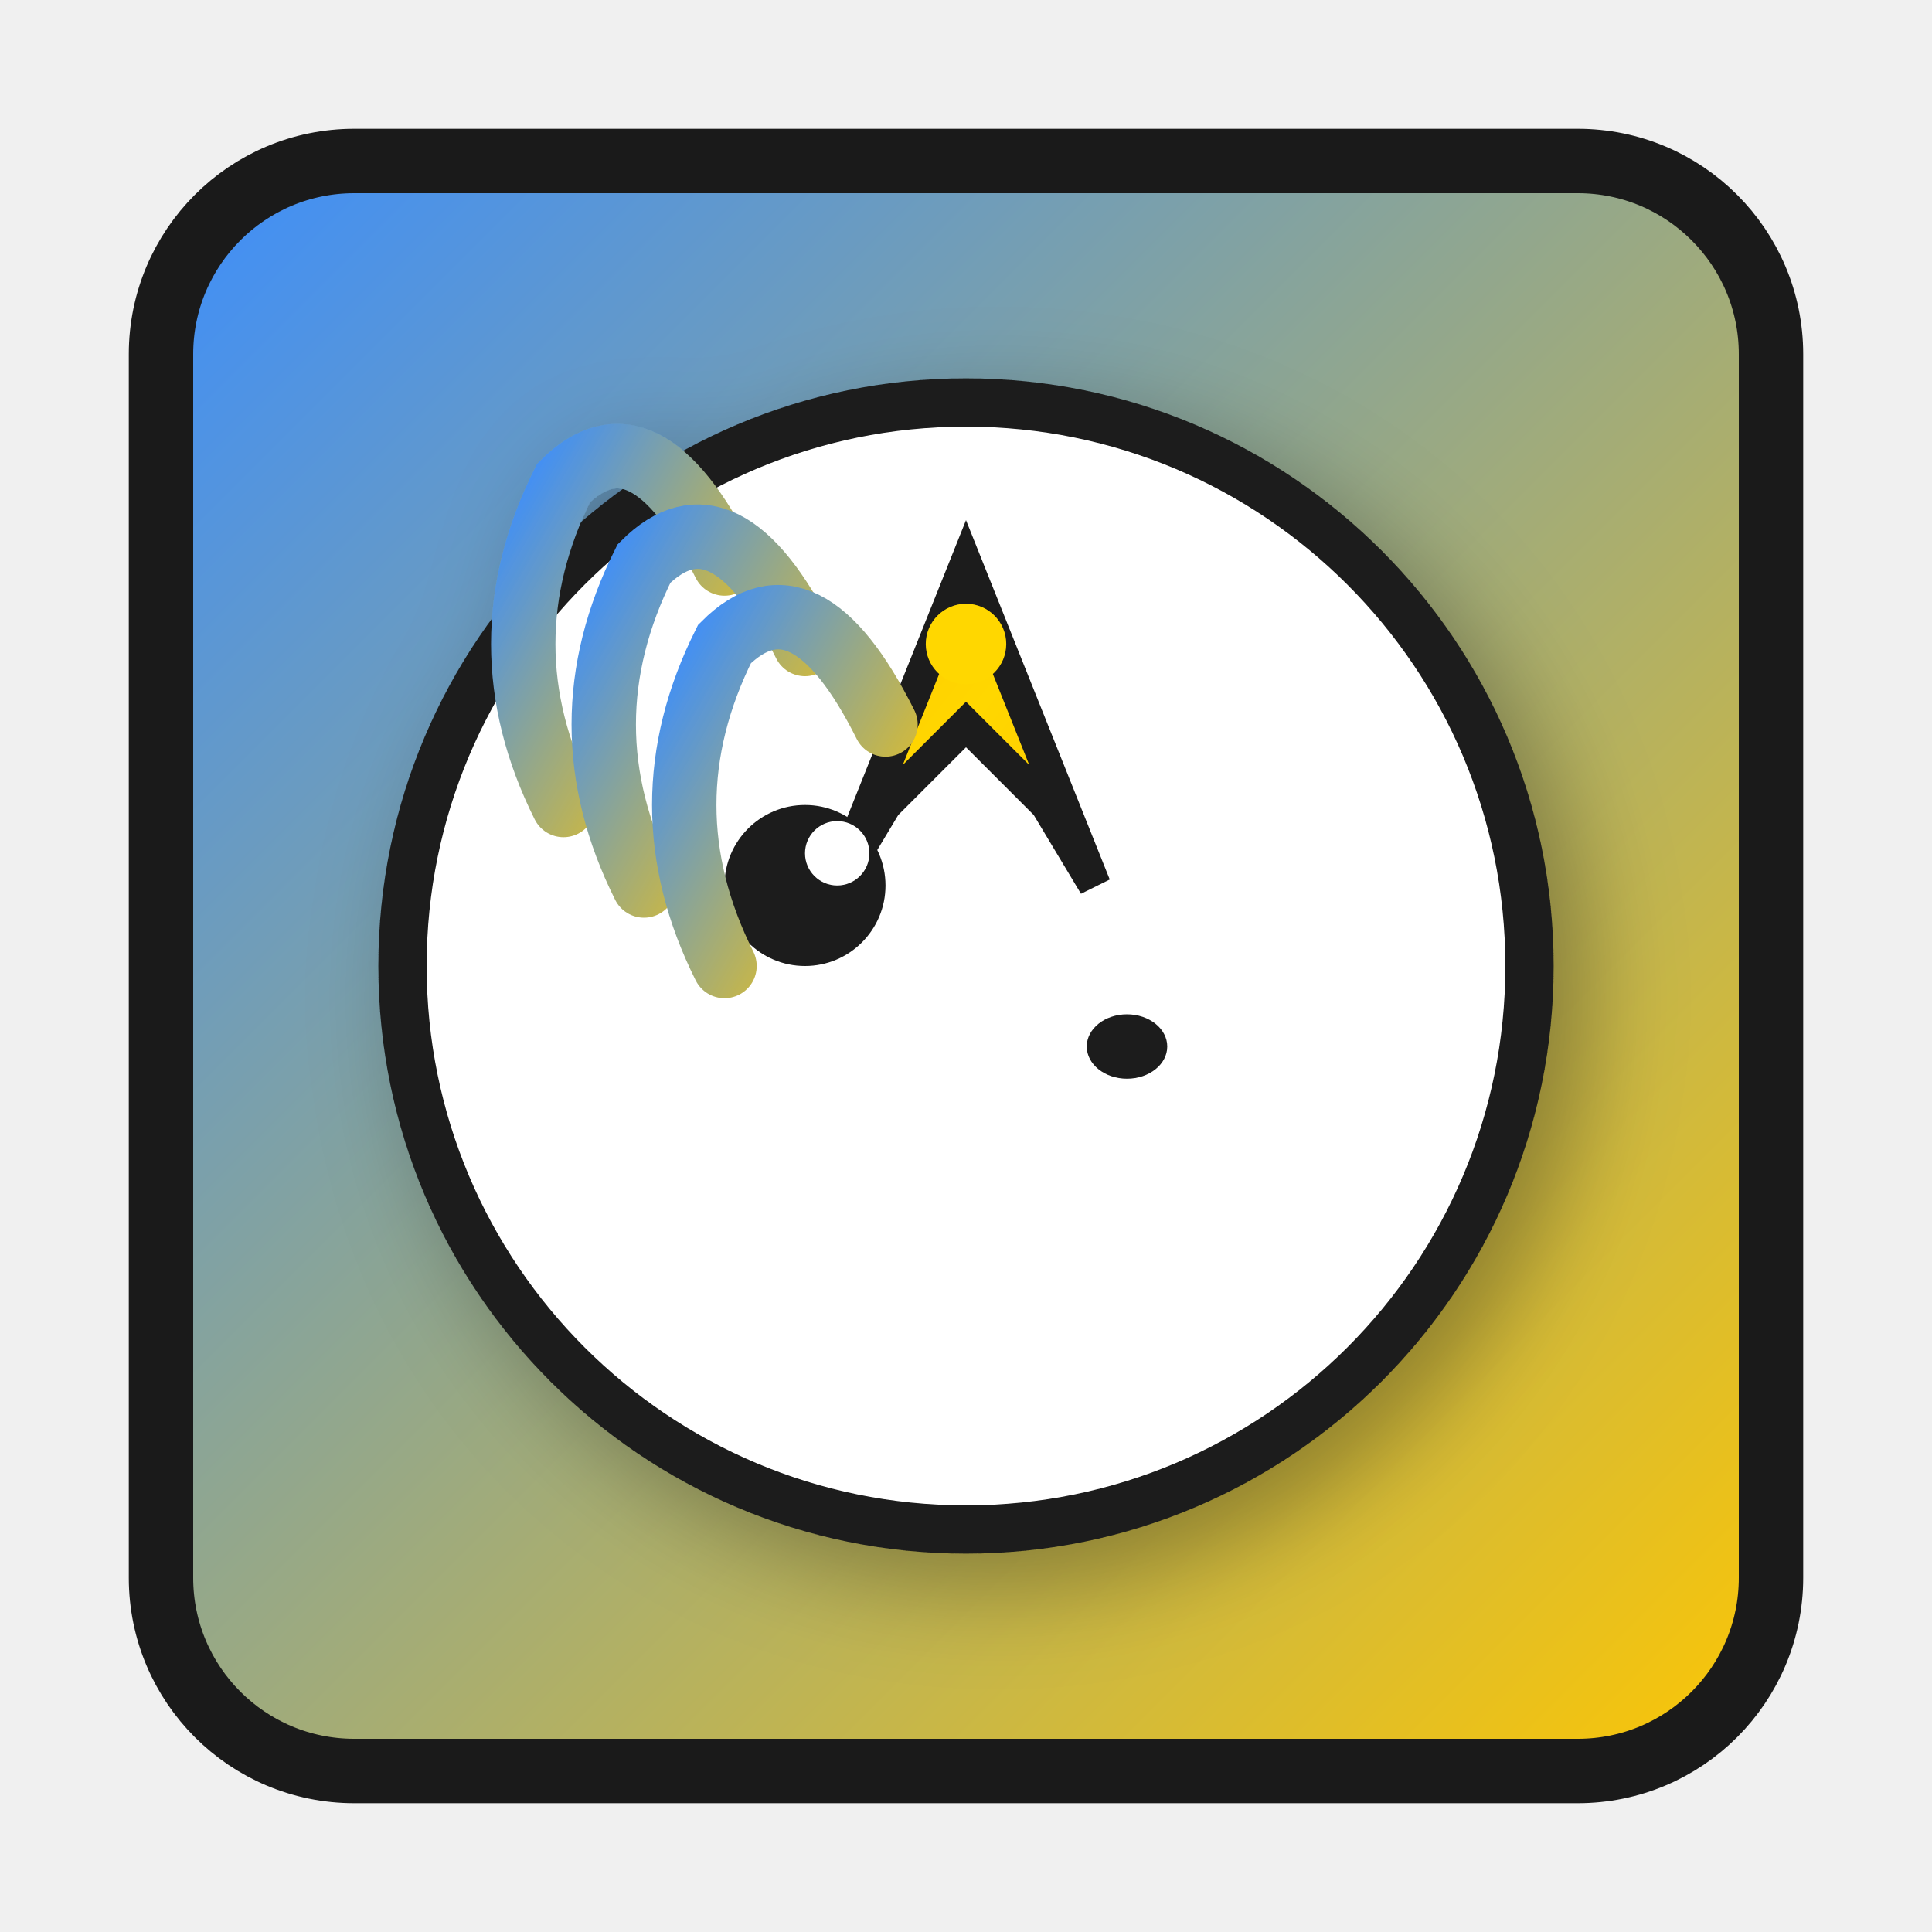
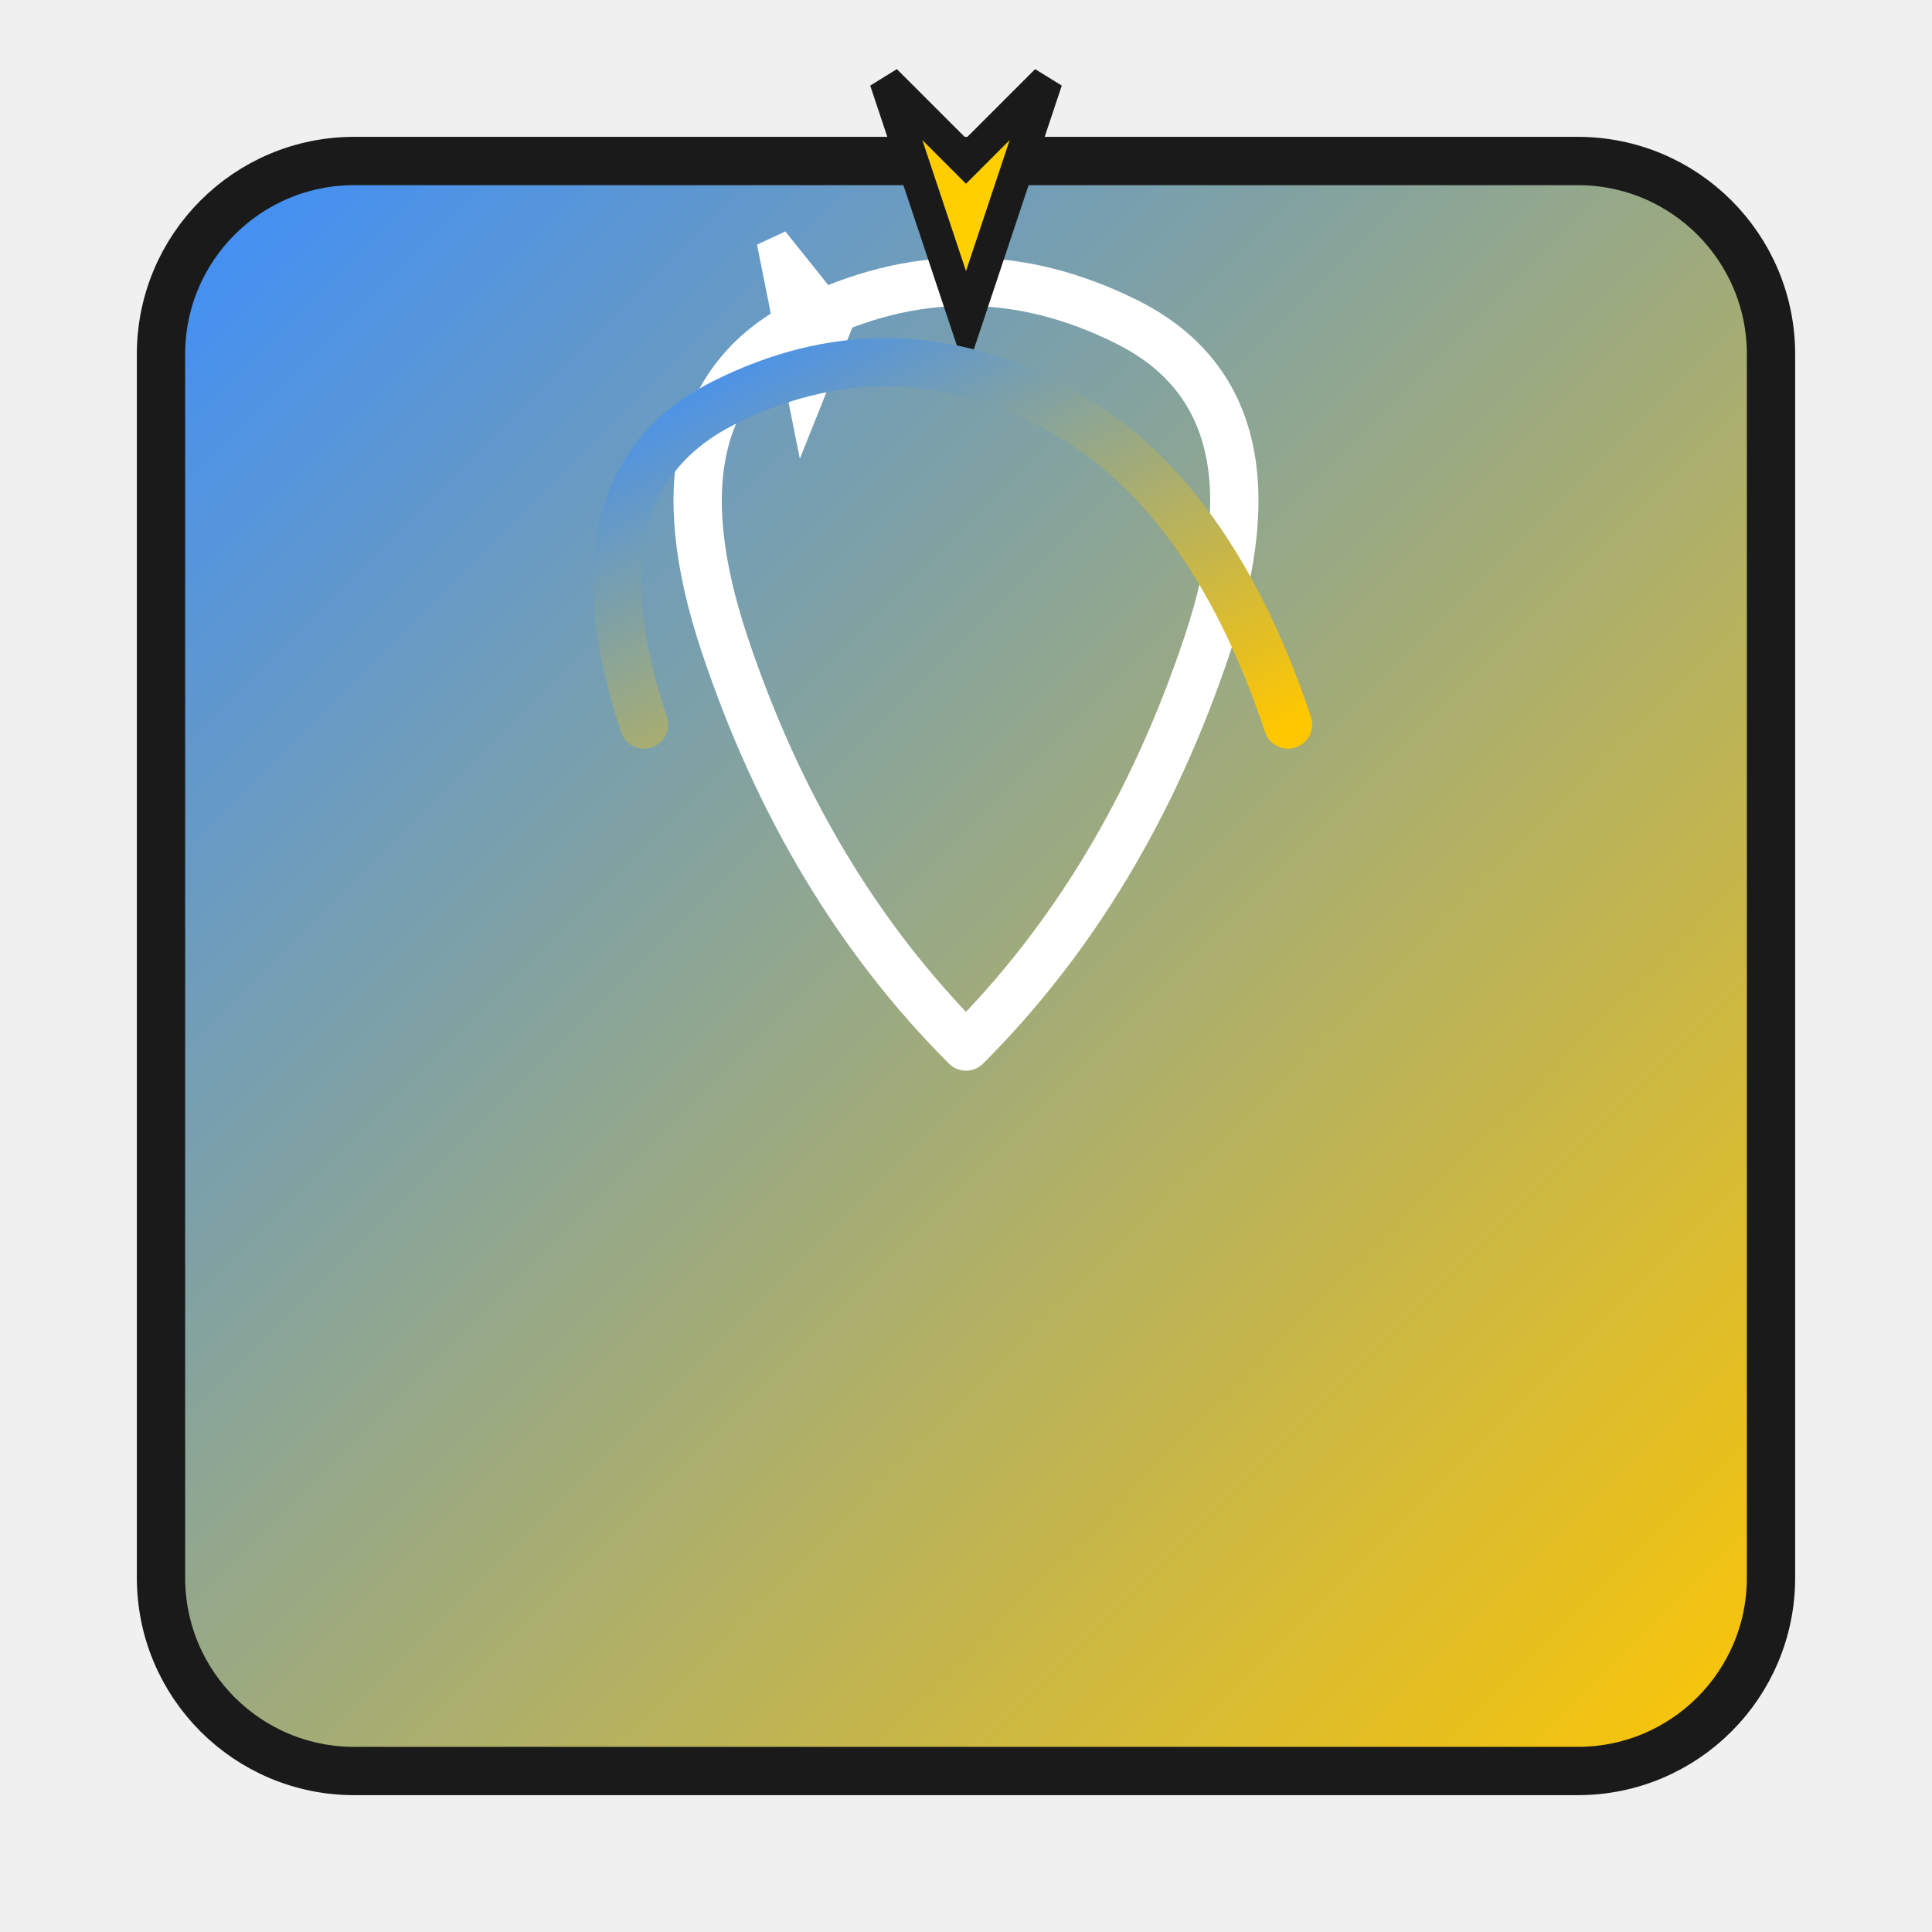
<svg xmlns="http://www.w3.org/2000/svg" viewBox="0 0 120 120" width="120" height="120">
  <defs>
    <linearGradient id="iconGradient" x1="0%" y1="0%" x2="100%" y2="100%">
      <stop offset="0%" style="stop-color:#3A8DFF;stop-opacity:1" />
      <stop offset="100%" style="stop-color:#FFC700;stop-opacity:1" />
    </linearGradient>
    <linearGradient id="iconHorn" x1="0%" y1="0%" x2="100%" y2="100%">
      <stop offset="0%" style="stop-color:#FFC700;stop-opacity:1" />
-       <stop offset="50%" style="stop-color:#FFD700;stop-opacity:1" />
-       <stop offset="100%" style="stop-color:#FFC700;stop-opacity:1" />
+       <stop offset="100%" style="stop-color:#FFD700;stop-opacity:1" />
    </linearGradient>
-     <filter id="iconShadow" x="-50%" y="-50%" width="200%" height="200%">
-       <feGaussianBlur in="SourceAlpha" stdDeviation="3" />
-       <feOffset dx="2" dy="2" result="offsetblur" />
-       <feComponentTransfer>
-         <feFuncA type="linear" slope="0.3" />
-       </feComponentTransfer>
-       <feMerge>
-         <feMergeNode />
-         <feMergeNode in="SourceGraphic" />
-       </feMerge>
-     </filter>
  </defs>
-   <rect x="10" y="10" width="100" height="100" rx="12" fill="url(#iconGradient)" stroke="#1a1a1a" stroke-width="4" />
-   <g filter="url(#iconShadow)" transform="translate(60, 60)">
-     <circle cx="0" cy="0" r="35" fill="#FFFFFF" stroke="#1a1a1a" stroke-width="3" />
-     <path d="M 0 -25 L -8 -5 L -5 -10 L 0 -15 L 5 -10 L 8 -5 Z" fill="url(#iconHorn)" stroke="#1a1a1a" stroke-width="2" />
-     <circle cx="0" cy="-20" r="2.5" fill="#FFD700" />
-     <circle cx="-10" cy="-5" r="5" fill="#1a1a1a" />
-     <circle cx="-8" cy="-7" r="2" fill="#FFFFFF" />
-     <ellipse cx="10" cy="5" rx="2.5" ry="2" fill="#1a1a1a" />
-     <path d="M -25 -10 Q -30 -20, -25 -30 Q -20 -35, -15 -25" fill="none" stroke="url(#iconGradient)" stroke-width="4" stroke-linecap="round" />
-     <path d="M -20 -5 Q -25 -15, -20 -25 Q -15 -30, -10 -20" fill="none" stroke="url(#iconGradient)" stroke-width="4" stroke-linecap="round" />
-     <path d="M -15 0 Q -20 -10, -15 -20 Q -10 -25, -5 -15" fill="none" stroke="url(#iconGradient)" stroke-width="4" stroke-linecap="round" />
+   <rect x="10" y="10" width="100" height="100" rx="12" fill="url(#iconGradient)" stroke="#1a1a1a" stroke-width="3" />
+   <g transform="translate(60, 50)">
+     <path d="M -15 -10               Q -20 -25, -10 -30              Q 0 -35, 10 -30              Q 20 -25, 15 -10              Q 10 5, 0 15              Q -10 5, -15 -10" fill="none" stroke="#FFFFFF" stroke-width="3" stroke-linecap="round" stroke-linejoin="round" />
+     <path d="M 0 -30               L -5 -45              L 0 -40              L 5 -45              Z" fill="url(#iconHorn)" stroke="#1a1a1a" stroke-width="2" />
+     <path d="M -10 -25               L -12 -35              L -8 -30              Z" fill="none" stroke="#FFFFFF" stroke-width="2" stroke-linecap="round" />
+     <path d="M -20 -5               Q -25 -20, -15 -25              Q -5 -30, 5 -25              Q 15 -20, 20 -5" fill="none" stroke="url(#iconGradient)" stroke-width="3" stroke-linecap="round" />
  </g>
</svg>
